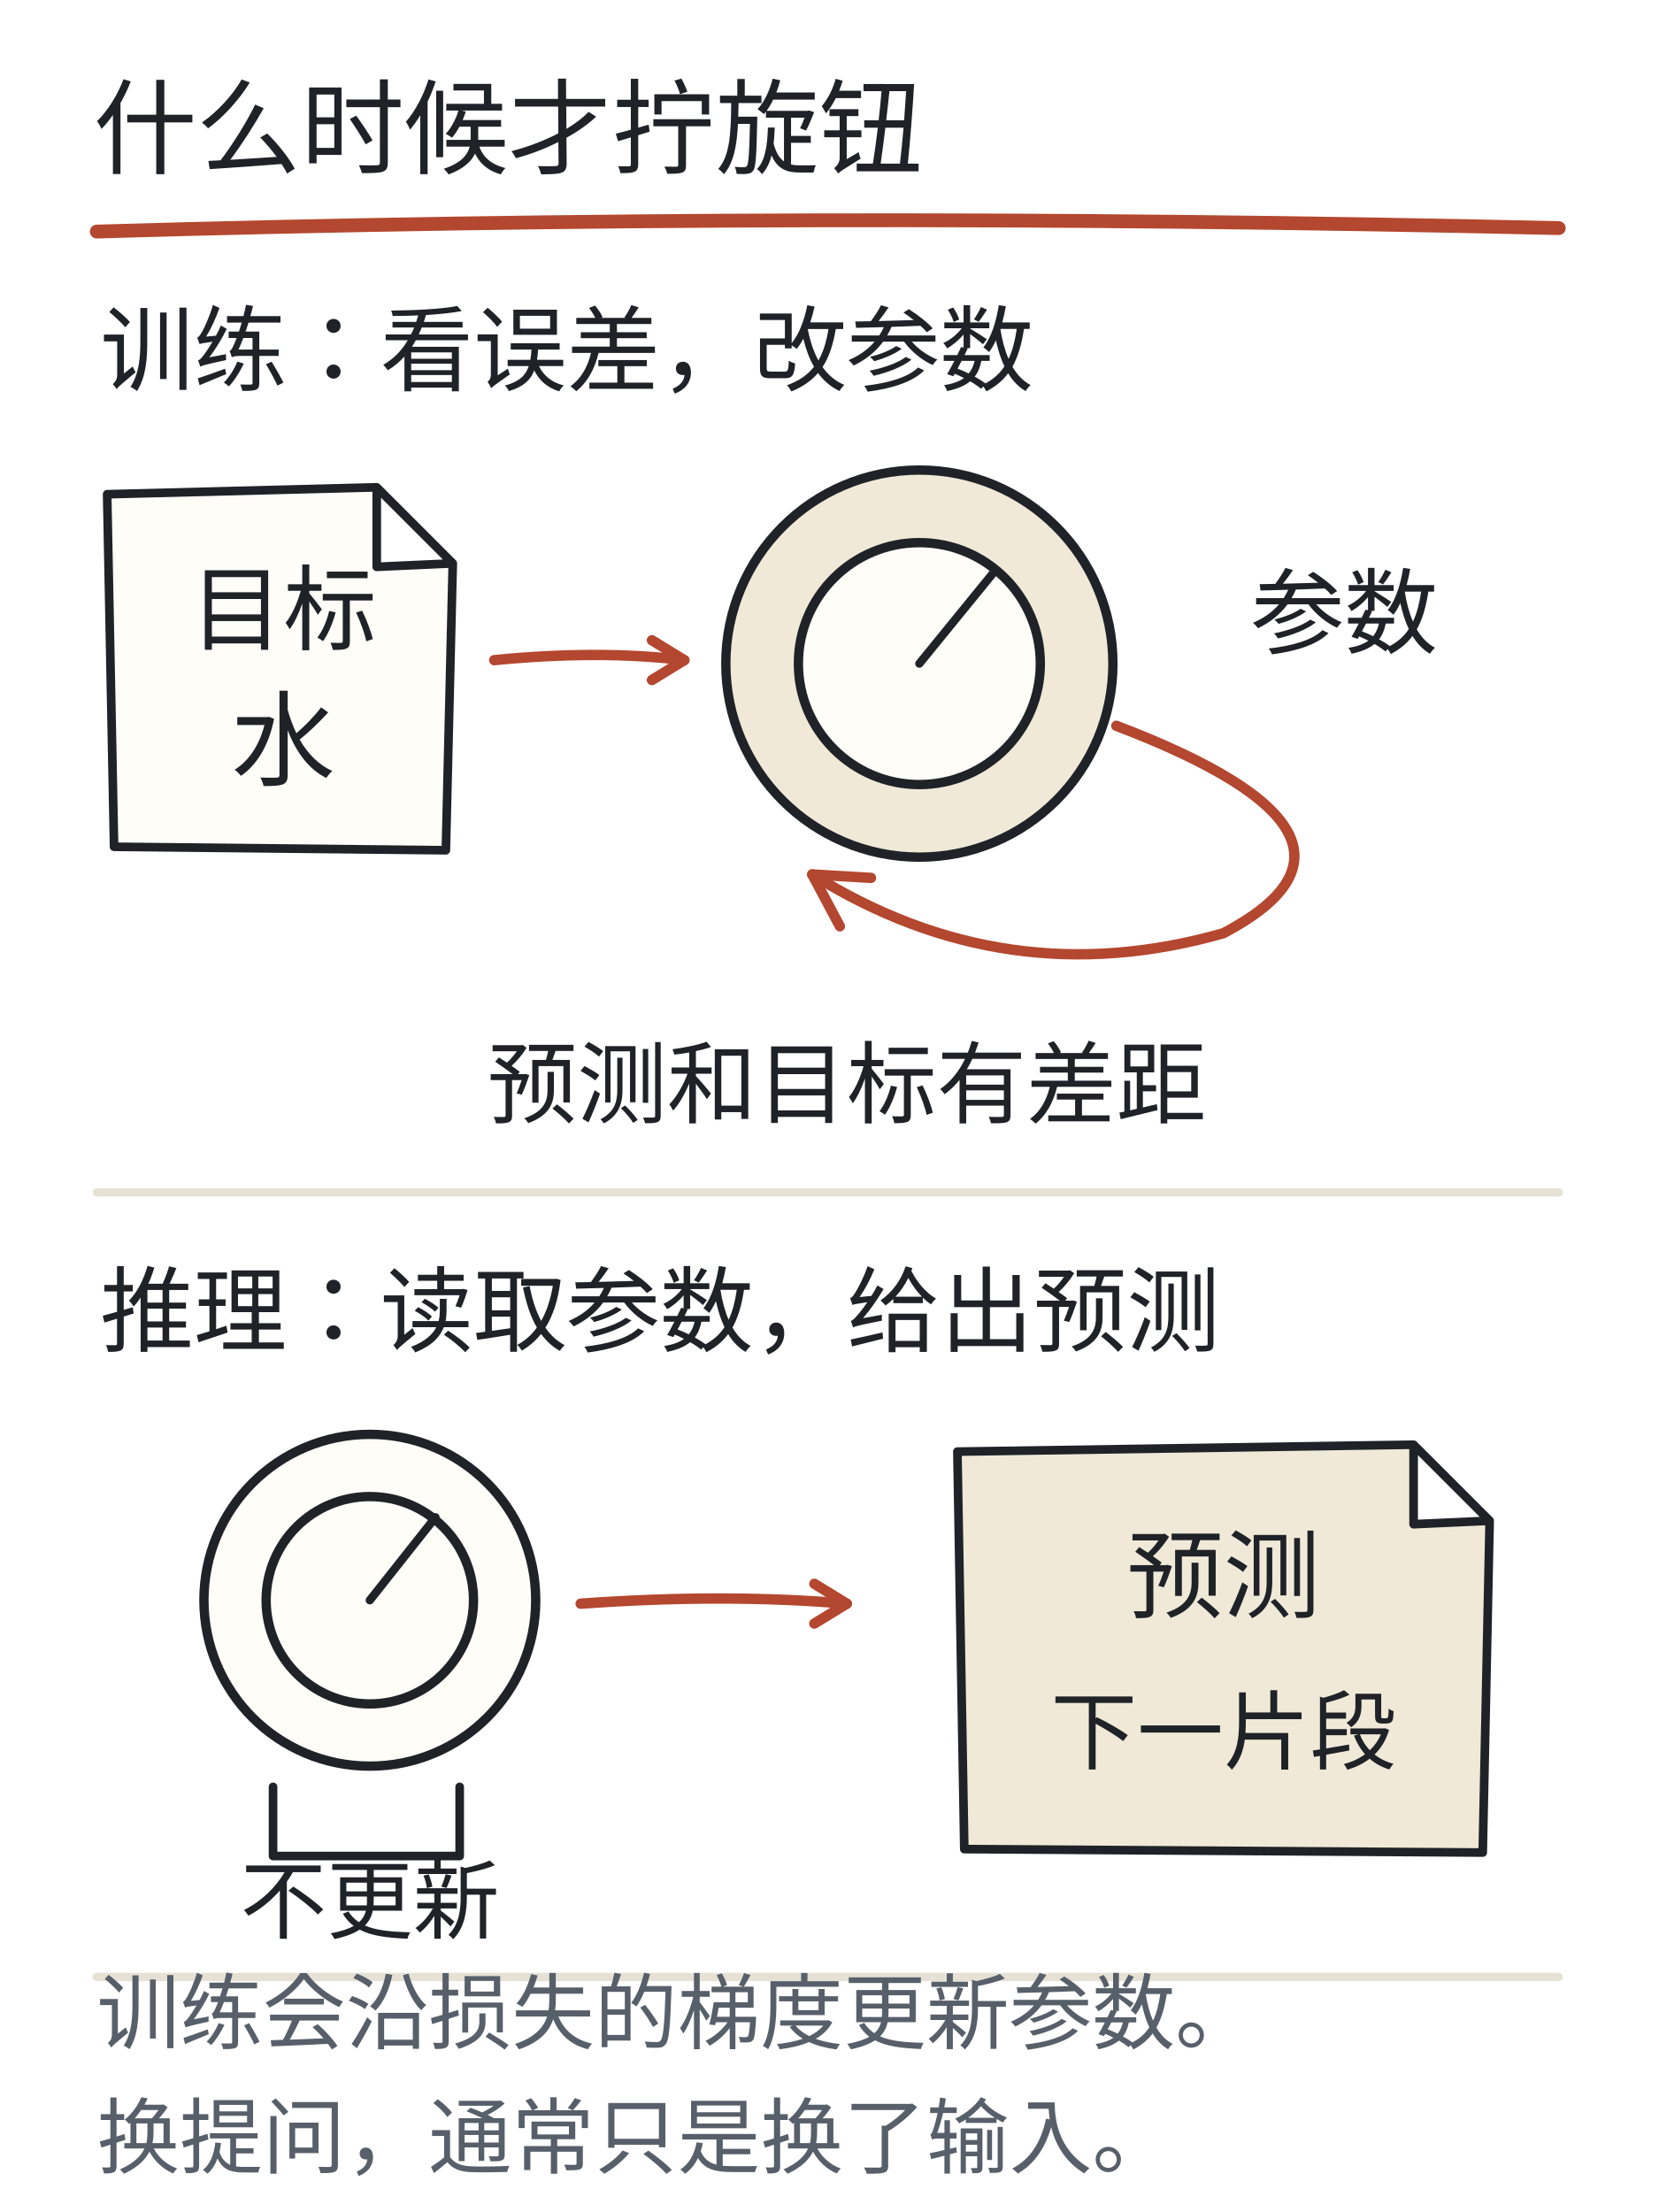
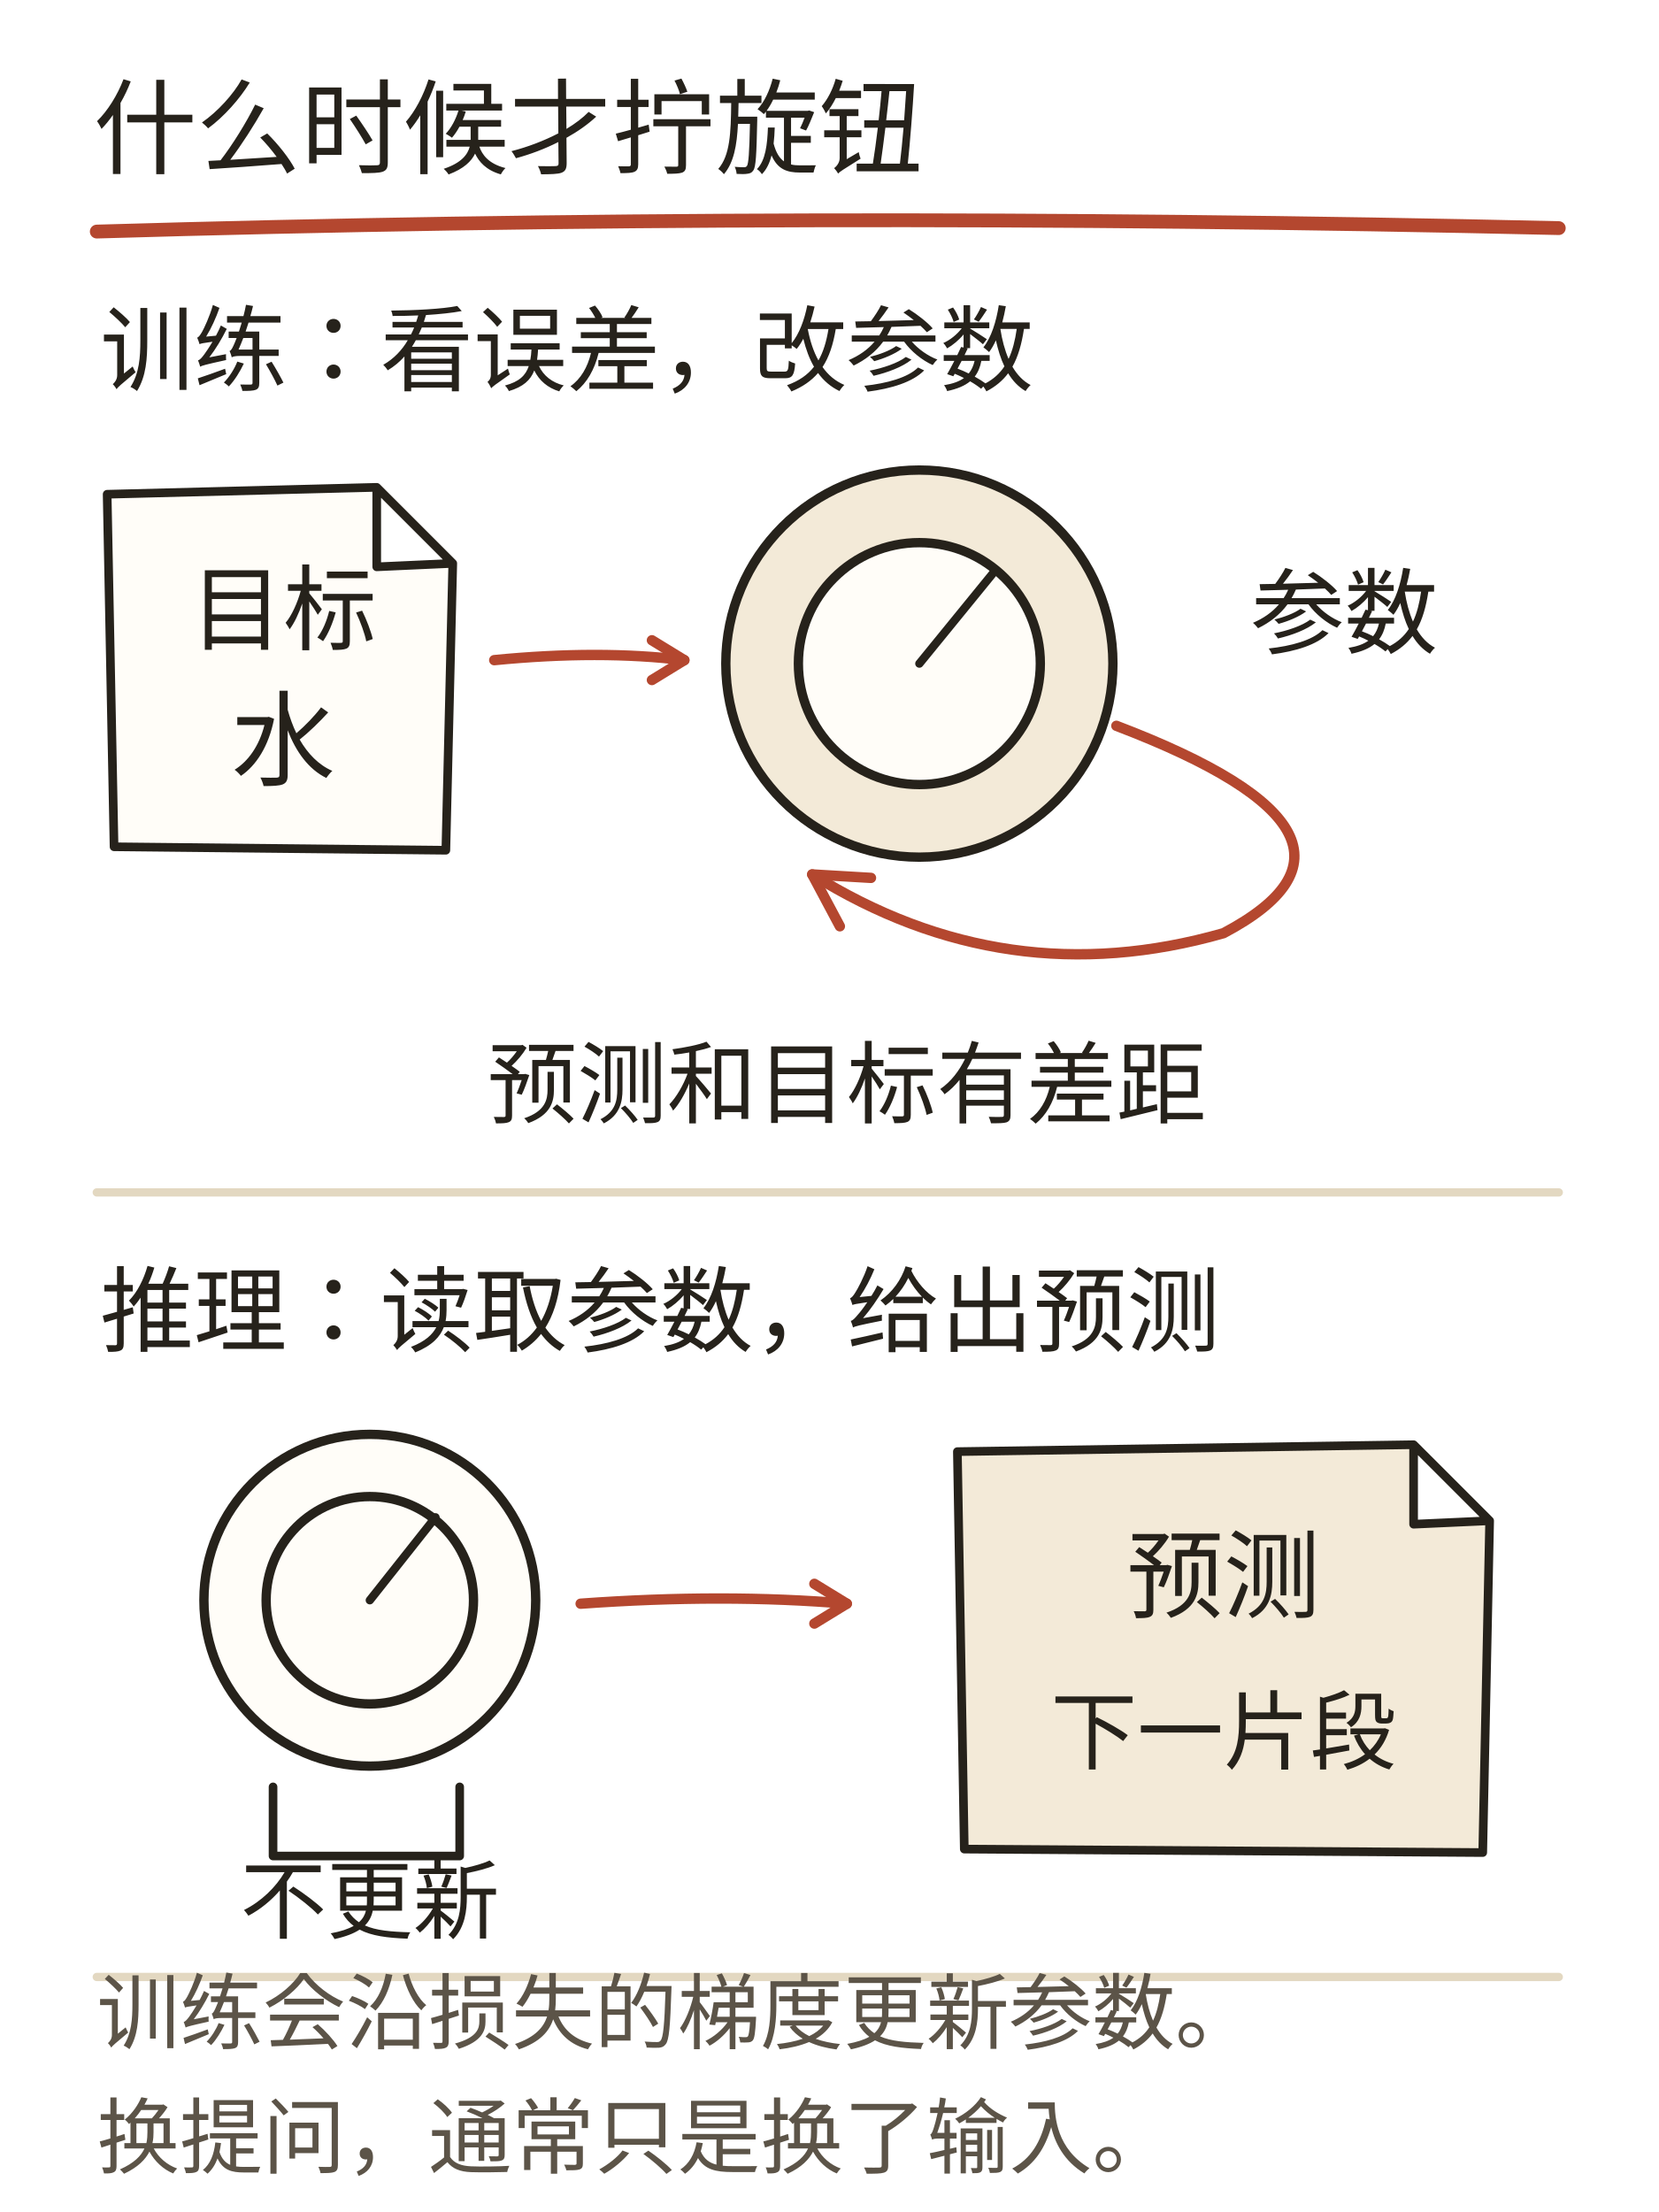
<svg xmlns="http://www.w3.org/2000/svg" width="480" height="640" viewBox="0 0 480 640" role="img" aria-labelledby="title desc">
  <g font-family="'Noto Serif SC','Source Han Serif SC','Songti SC','SimSun',serif">
-     <text x="27" y="48" font-size="30" fill="#1f2328" text-anchor="start">什么时候才拧旋钮</text>
+     <text x="27" y="48" font-size="30" fill="#26221B" text-anchor="start">什么时候才拧旋钮</text>
    <path d="M28 67 Q232 61 451 66" stroke="#B4472F" stroke-width="4" fill="none" stroke-linecap="round" stroke-linejoin="round" />
-     <text x="29" y="111" font-size="27" fill="#1f2328" text-anchor="start">训练：看误差，改参数</text>
-     <path d="M31 143 L109 141 L131 163 L129 246 L33 245Z M109 141 L109 164 L131 163" stroke="#1f2328" stroke-width="2.5" fill="#fffdf8" stroke-linecap="round" stroke-linejoin="round" />
-     <text x="82" y="186" font-size="27" fill="#1f2328" text-anchor="middle">目标</text>
-     <text x="82" y="225" font-size="30" fill="#1f2328" text-anchor="middle">水</text>
+     <text x="29" y="111" font-size="27" fill="#26221B" text-anchor="start">训练：看误差，改参数</text>
+     <path d="M31 143 L109 141 L131 163 L129 246 L33 245Z M109 141 L109 164 L131 163" stroke="#26221B" stroke-width="2.5" fill="#fffdf8" stroke-linecap="round" stroke-linejoin="round" />
+     <text x="82" y="186" font-size="27" fill="#26221B" text-anchor="middle">目标</text>
+     <text x="82" y="225" font-size="30" fill="#26221B" text-anchor="middle">水</text>
    <path d="M143 191 Q173.5 188 198 191" stroke="#B4472F" stroke-width="3" fill="none" stroke-linecap="round" stroke-linejoin="round" />
    <path d="M188.622 196.75 L198 191 L188.622 185.25" stroke="#B4472F" stroke-width="3" fill="none" stroke-linecap="round" stroke-linejoin="round" />
-     <circle cx="266" cy="192" r="56" fill="#f0e9d8" stroke="#1f2328" stroke-width="2.7" />
-     <circle cx="266" cy="192" r="35" fill="#fffdf8" stroke="#1f2328" stroke-width="2.7" />
-     <path d="M266 192 L288 165" stroke="#1f2328" stroke-width="2.4" fill="none" stroke-linecap="round" stroke-linejoin="round" />
-     <text x="389" y="187" font-size="27" fill="#1f2328" text-anchor="middle">参数</text>
+     <circle cx="266" cy="192" r="56" fill="#F3EAD8" stroke="#26221B" stroke-width="2.7" />
+     <circle cx="266" cy="192" r="35" fill="#fffdf8" stroke="#26221B" stroke-width="2.7" />
+     <path d="M266 192 L288 165" stroke="#26221B" stroke-width="2.4" fill="none" stroke-linecap="round" stroke-linejoin="round" />
+     <text x="389" y="187" font-size="27" fill="#26221B" text-anchor="middle">参数</text>
    <path d="M323 210 Q407 242 354 270 Q291 288 235 253" stroke="#B4472F" stroke-width="3" fill="none" stroke-linecap="round" stroke-linejoin="round" />
    <path d="M243 268 L235 253 L252 254" stroke="#B4472F" stroke-width="3" fill="none" stroke-linecap="round" stroke-linejoin="round" />
-     <text x="141" y="323" font-size="26" fill="#1f2328" text-anchor="start">预测和目标有差距</text>
-     <path d="M28 345 L451 345" stroke="#e6e1d4" stroke-width="2.4" fill="none" stroke-linecap="round" stroke-linejoin="round" />
-     <text x="29" y="389" font-size="27" fill="#1f2328" text-anchor="start">推理：读取参数，给出预测</text>
-     <circle cx="107" cy="463" r="48" fill="#fffdf8" stroke="#1f2328" stroke-width="2.7" />
-     <circle cx="107" cy="463" r="30" fill="#fffdf8" stroke="#1f2328" stroke-width="2.7" />
-     <path d="M107 463 L126 439" stroke="#1f2328" stroke-width="2.4" fill="none" stroke-linecap="round" stroke-linejoin="round" />
-     <path d="M79 517 L79 537 L133 537 L133 517" stroke="#1f2328" stroke-width="2.5" fill="none" stroke-linecap="round" stroke-linejoin="round" />
-     <text x="107" y="559" font-size="25" fill="#1f2328" text-anchor="middle">不更新</text>
+     <text x="141" y="323" font-size="26" fill="#26221B" text-anchor="start">预测和目标有差距</text>
+     <path d="M28 345 L451 345" stroke="#E3D8C1" stroke-width="2.4" fill="none" stroke-linecap="round" stroke-linejoin="round" />
+     <text x="29" y="389" font-size="27" fill="#26221B" text-anchor="start">推理：读取参数，给出预测</text>
+     <circle cx="107" cy="463" r="48" fill="#fffdf8" stroke="#26221B" stroke-width="2.7" />
+     <circle cx="107" cy="463" r="30" fill="#fffdf8" stroke="#26221B" stroke-width="2.7" />
+     <path d="M107 463 L126 439" stroke="#26221B" stroke-width="2.4" fill="none" stroke-linecap="round" stroke-linejoin="round" />
+     <path d="M79 517 L79 537 L133 537 L133 517" stroke="#26221B" stroke-width="2.5" fill="none" stroke-linecap="round" stroke-linejoin="round" />
+     <text x="107" y="559" font-size="25" fill="#26221B" text-anchor="middle">不更新</text>
    <path d="M168 464 Q209.5 461 245 464" stroke="#B4472F" stroke-width="3" fill="none" stroke-linecap="round" stroke-linejoin="round" />
    <path d="M235.622 469.75 L245 464 L235.622 458.25" stroke="#B4472F" stroke-width="3" fill="none" stroke-linecap="round" stroke-linejoin="round" />
-     <path d="M277 420 L409 418 L431 440 L429 536 L279 535Z M409 418 L409 441 L431 440" stroke="#1f2328" stroke-width="2.5" fill="#f0e9d8" stroke-linecap="round" stroke-linejoin="round" />
-     <text x="354" y="466" font-size="28" fill="#1f2328" text-anchor="middle">预测</text>
-     <text x="354" y="510" font-size="25" fill="#1f2328" text-anchor="middle">下一片段</text>
-     <path d="M28 572 L451 572" stroke="#e6e1d4" stroke-width="2.4" fill="none" stroke-linecap="round" stroke-linejoin="round" />
-     <text x="28" y="591" font-size="24" fill="#57606a" text-anchor="start">训练会沿损失的梯度更新参数。</text>
-     <text x="28" y="627" font-size="24" fill="#57606a" text-anchor="start">换提问，通常只是换了输入。</text>
+     <path d="M277 420 L409 418 L431 440 L429 536 L279 535Z M409 418 L409 441 L431 440" stroke="#26221B" stroke-width="2.5" fill="#F3EAD8" stroke-linecap="round" stroke-linejoin="round" />
+     <text x="354" y="466" font-size="28" fill="#26221B" text-anchor="middle">预测</text>
+     <text x="354" y="510" font-size="25" fill="#26221B" text-anchor="middle">下一片段</text>
+     <path d="M28 572 L451 572" stroke="#E3D8C1" stroke-width="2.4" fill="none" stroke-linecap="round" stroke-linejoin="round" />
+     <text x="28" y="591" font-size="24" fill="#5C5448" text-anchor="start">训练会沿损失的梯度更新参数。</text>
+     <text x="28" y="627" font-size="24" fill="#5C5448" text-anchor="start">换提问，通常只是换了输入。</text>
  </g>
</svg>
